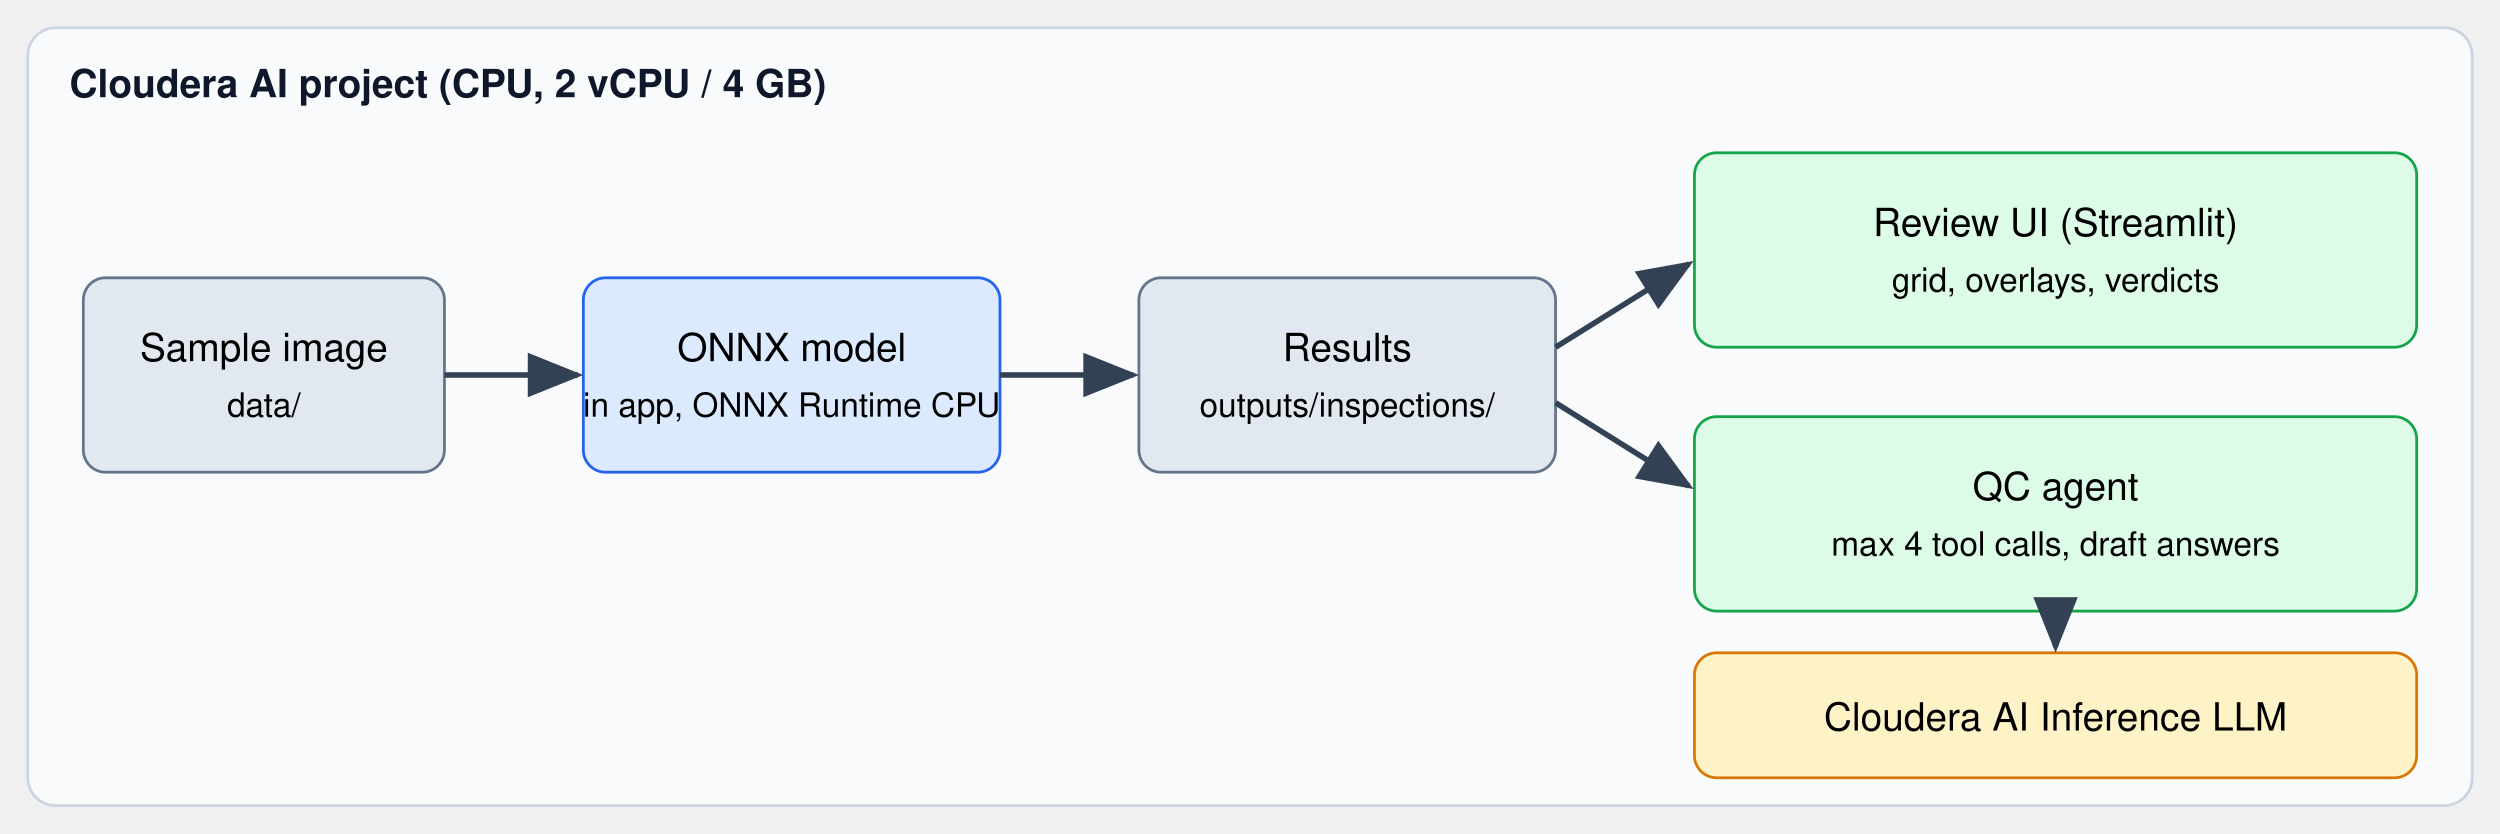
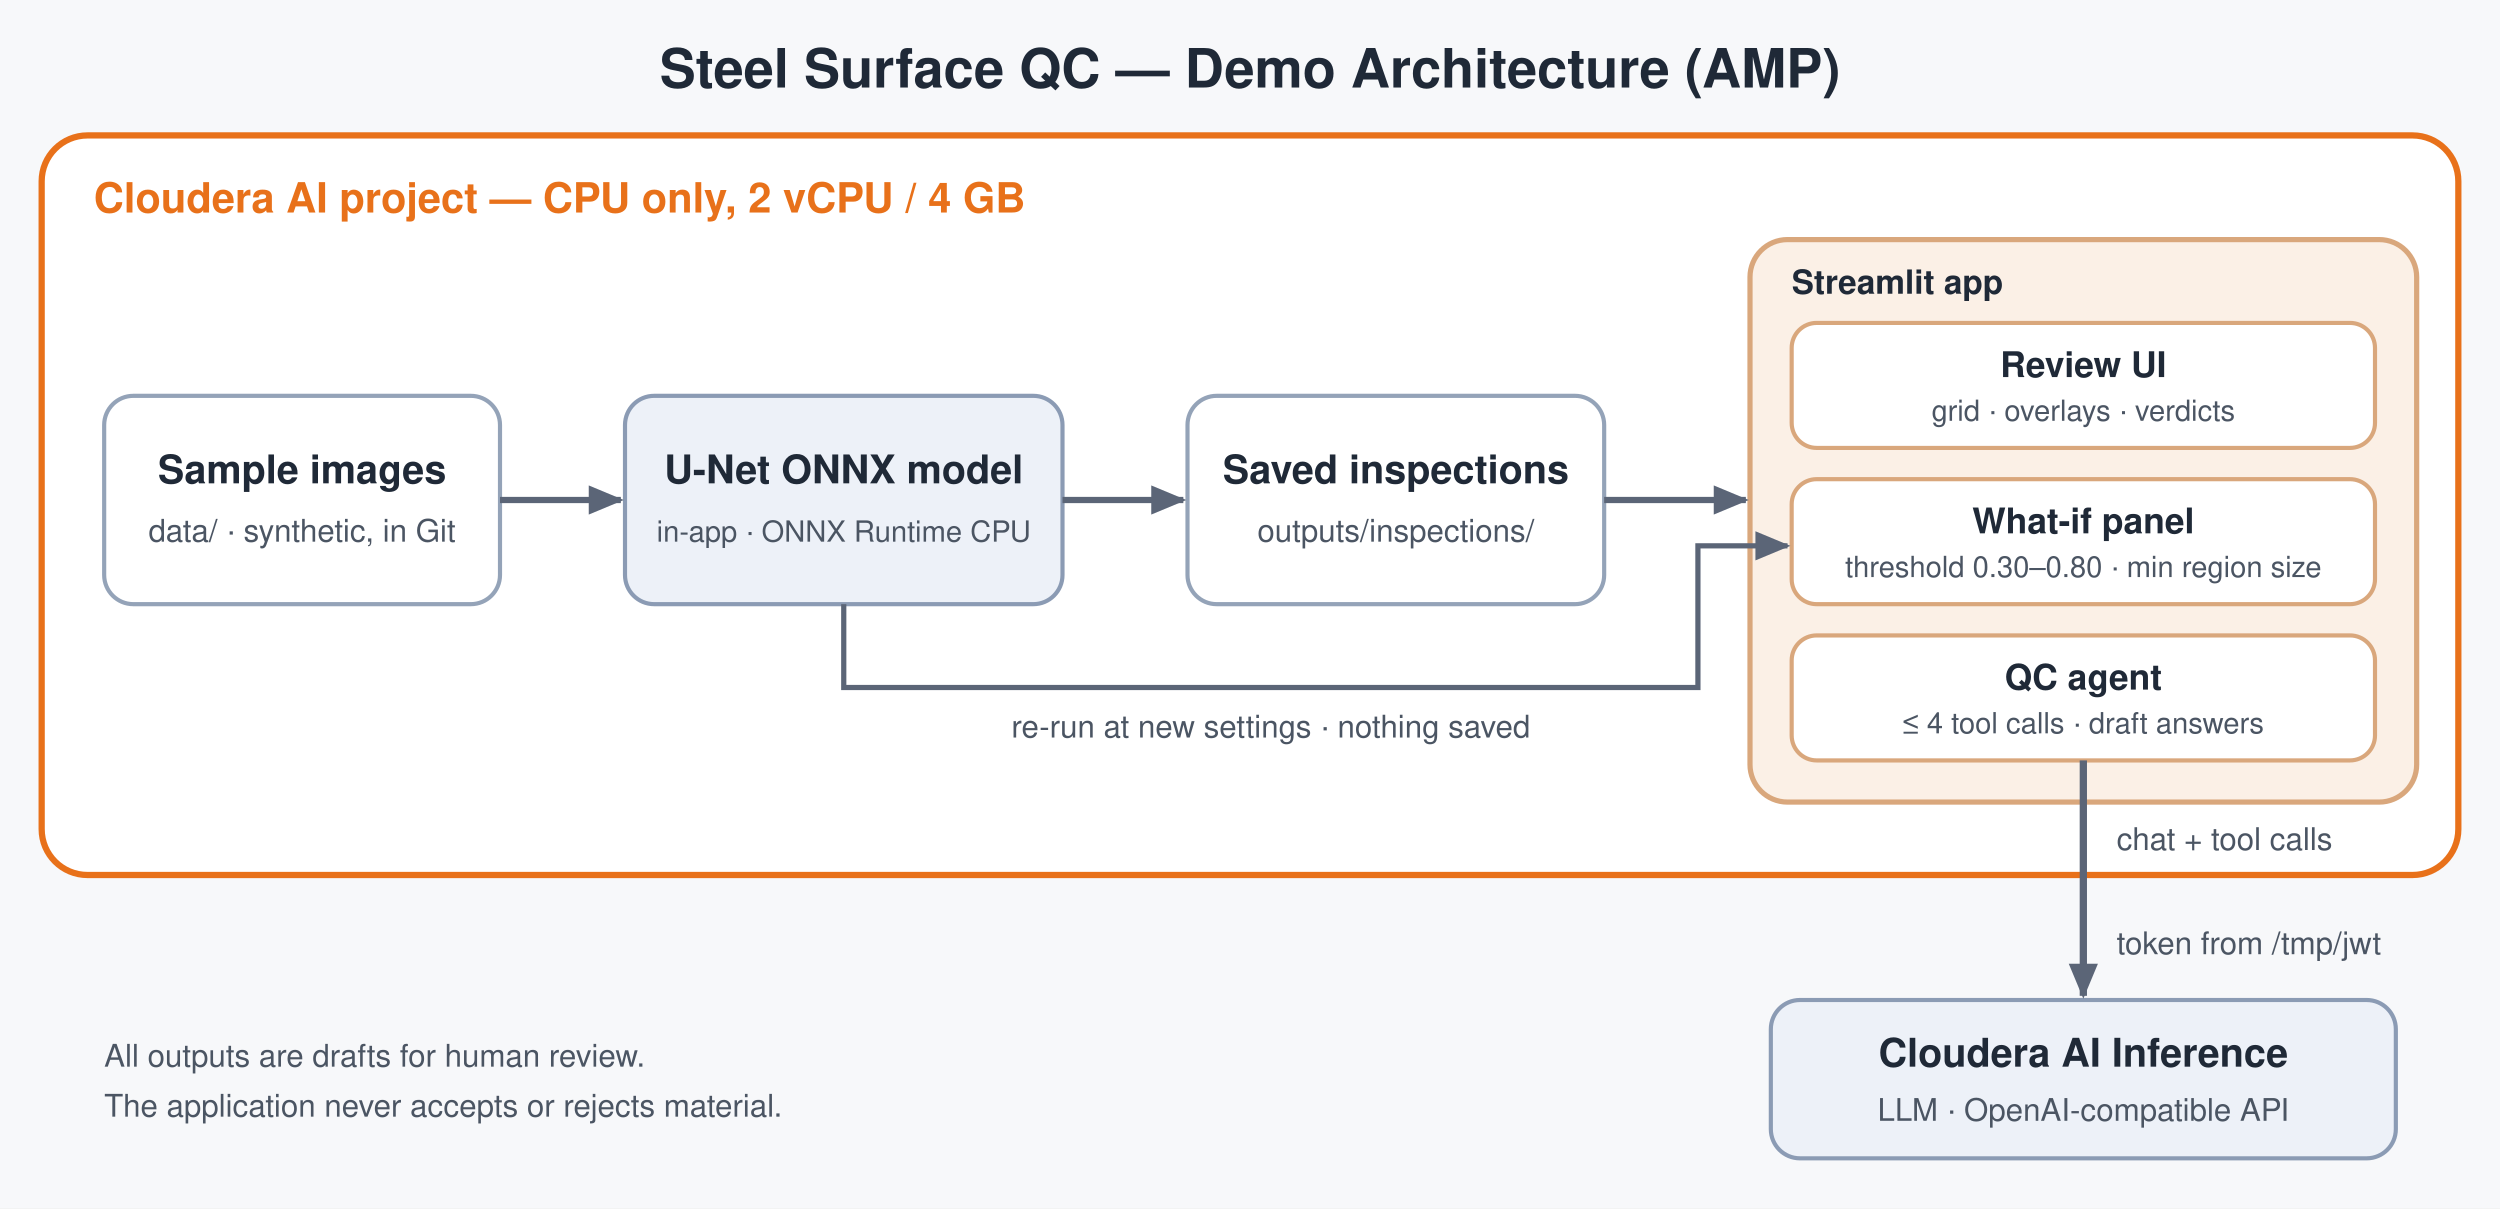
- <svg xmlns="http://www.w3.org/2000/svg" viewBox="0 0 900 300" font-family="Helvetica, Arial, sans-serif" font-size="14">
+ <svg xmlns="http://www.w3.org/2000/svg" viewBox="0 0 1200 580" width="1200" height="580" font-family="Helvetica, Arial, sans-serif">
  <defs>
-     <marker id="a" markerWidth="10" markerHeight="8" refX="9" refY="4" orient="auto">
-       <path d="M0,0 L10,4 L0,8 z" fill="#334155" />
+     <marker id="g" viewBox="0 0 12 10" refX="11" refY="5" markerWidth="17" markerHeight="14" markerUnits="userSpaceOnUse" orient="auto-start-reverse">
+       <path d="M0,0 L12,5 L0,10 z" fill="#5b6577" />
    </marker>
  </defs>
-   <rect x="10" y="10" width="880" height="280" rx="10" fill="#f8fafc" stroke="#cbd5e1" />
-   <text x="25" y="35" font-weight="bold" fill="#0f172a">Cloudera AI project (CPU, 2 vCPU / 4 GB)</text>
-   <rect x="30" y="100" width="130" height="70" rx="8" fill="#e2e8f0" stroke="#64748b" />
-   <text x="95" y="130" text-anchor="middle">Sample image</text>
-   <text x="95" y="150" text-anchor="middle" font-size="12">data/</text>
-   <rect x="210" y="100" width="150" height="70" rx="8" fill="#dbeafe" stroke="#2563eb" />
-   <text x="285" y="130" text-anchor="middle">ONNX model</text>
-   <text x="285" y="150" text-anchor="middle" font-size="12">in app, ONNX Runtime CPU</text>
-   <rect x="410" y="100" width="150" height="70" rx="8" fill="#e2e8f0" stroke="#64748b" />
-   <text x="485" y="130" text-anchor="middle">Results</text>
-   <text x="485" y="150" text-anchor="middle" font-size="12">outputs/inspections/</text>
-   <rect x="610" y="55" width="260" height="70" rx="8" fill="#dcfce7" stroke="#16a34a" />
-   <text x="740" y="85" text-anchor="middle">Review UI (Streamlit)</text>
-   <text x="740" y="105" text-anchor="middle" font-size="12">grid, overlays, verdicts</text>
-   <rect x="610" y="150" width="260" height="70" rx="8" fill="#dcfce7" stroke="#16a34a" />
-   <text x="740" y="180" text-anchor="middle">QC agent</text>
-   <text x="740" y="200" text-anchor="middle" font-size="12">max 4 tool calls, draft answers</text>
-   <rect x="610" y="235" width="260" height="45" rx="8" fill="#fef3c7" stroke="#d97706" />
-   <text x="740" y="263" text-anchor="middle">Cloudera AI Inference LLM</text>
-   <line x1="160" y1="135" x2="208" y2="135" stroke="#334155" stroke-width="2" marker-end="url(#a)" />
-   <line x1="360" y1="135" x2="408" y2="135" stroke="#334155" stroke-width="2" marker-end="url(#a)" />
-   <line x1="560" y1="125" x2="608" y2="95" stroke="#334155" stroke-width="2" marker-end="url(#a)" />
-   <line x1="560" y1="145" x2="608" y2="175" stroke="#334155" stroke-width="2" marker-end="url(#a)" />
-   <line x1="740" y1="220" x2="740" y2="233" stroke="#334155" stroke-width="2" marker-end="url(#a)" />
+   <rect width="1200" height="580" fill="#f7f8fa" />
+   <text x="600" y="42" text-anchor="middle" font-size="26" font-weight="bold" fill="#1f2937">Steel Surface QC — Demo Architecture (AMP)</text>
+   <rect x="20" y="65" width="1160" height="355" rx="22" fill="#ffffff" stroke="#e8711a" stroke-width="3" />
+   <text x="45" y="102" font-size="20" font-weight="bold" fill="#e8711a">Cloudera AI project — CPU only, 2 vCPU / 4 GB</text>
+   <rect x="50" y="190" width="190" height="100" rx="14" fill="#ffffff" stroke="#94a3b8" stroke-width="2" />
+   <text x="145" y="232" text-anchor="middle" font-size="19" font-weight="bold" fill="#1f2937">Sample images</text>
+   <text x="145" y="260" text-anchor="middle" font-size="15" fill="#4b5563">data/ · synthetic, in Git</text>
+   <rect x="300" y="190" width="210" height="100" rx="14" fill="#edf1f8" stroke="#8b9bb4" stroke-width="2" />
+   <text x="405" y="232" text-anchor="middle" font-size="19" font-weight="bold" fill="#1f2937">U-Net ONNX model</text>
+   <text x="405" y="260" text-anchor="middle" font-size="14" fill="#4b5563">in-app · ONNX Runtime CPU</text>
+   <rect x="570" y="190" width="200" height="100" rx="14" fill="#ffffff" stroke="#94a3b8" stroke-width="2" />
+   <text x="670" y="232" text-anchor="middle" font-size="19" font-weight="bold" fill="#1f2937">Saved inspections</text>
+   <text x="670" y="260" text-anchor="middle" font-size="15" fill="#4b5563">outputs/inspections/</text>
+   <rect x="840" y="115" width="320" height="270" rx="18" fill="#fbf0e6" stroke="#d9a77c" stroke-width="2.5" />
+   <text x="860" y="141" font-size="16" font-weight="bold" fill="#1f2937">Streamlit app</text>
+   <rect x="860" y="155" width="280" height="60" rx="12" fill="#ffffff" stroke="#d9a77c" stroke-width="2" />
+   <text x="1000" y="181" text-anchor="middle" font-size="17" font-weight="bold" fill="#1f2937">Review UI</text>
+   <text x="1000" y="202" text-anchor="middle" font-size="14" fill="#4b5563">grid · overlays · verdicts</text>
+   <rect x="860" y="230" width="280" height="60" rx="12" fill="#ffffff" stroke="#d9a77c" stroke-width="2" />
+   <text x="1000" y="256" text-anchor="middle" font-size="17" font-weight="bold" fill="#1f2937">What-if panel</text>
+   <text x="1000" y="277" text-anchor="middle" font-size="14" fill="#4b5563">threshold 0.30–0.80 · min region size</text>
+   <rect x="860" y="305" width="280" height="60" rx="12" fill="#ffffff" stroke="#d9a77c" stroke-width="2" />
+   <text x="1000" y="331" text-anchor="middle" font-size="17" font-weight="bold" fill="#1f2937">QC agent</text>
+   <text x="1000" y="352" text-anchor="middle" font-size="14" fill="#4b5563">≤ 4 tool calls · draft answers</text>
+   <rect x="850" y="480" width="300" height="76" rx="14" fill="#edf1f8" stroke="#8b9bb4" stroke-width="2" />
+   <text x="1000" y="512" text-anchor="middle" font-size="19" font-weight="bold" fill="#1f2937">Cloudera AI Inference</text>
+   <text x="1000" y="538" text-anchor="middle" font-size="15" fill="#4b5563">LLM · OpenAI-compatible API</text>
+   <g fill="none" stroke="#5b6577" stroke-width="3">
+     <line x1="240" y1="240" x2="298" y2="240" marker-end="url(#g)" />
+     <line x1="510" y1="240" x2="568" y2="240" marker-end="url(#g)" />
+     <line x1="770" y1="240" x2="838" y2="240" marker-end="url(#g)" />
+     <polyline points="405,290 405,330 815,330 815,262 858,262" stroke-width="2.5" marker-end="url(#g)" />
+     <line x1="1000" y1="365" x2="1000" y2="478" stroke-width="3.5" marker-end="url(#g)" />
+   </g>
+   <text x="610" y="354" text-anchor="middle" font-size="15" fill="#4b5563">re-run at new settings · nothing saved</text>
+   <text x="1016" y="408" font-size="15" fill="#4b5563">chat + tool calls</text>
+   <text x="1016" y="458" font-size="15" fill="#4b5563">token from /tmp/jwt</text>
+   <text x="50" y="512" font-size="15" fill="#4b5563">All outputs are drafts for human review.</text>
+   <text x="50" y="536" font-size="15" fill="#4b5563">The application never accepts or rejects material.</text>
</svg>
